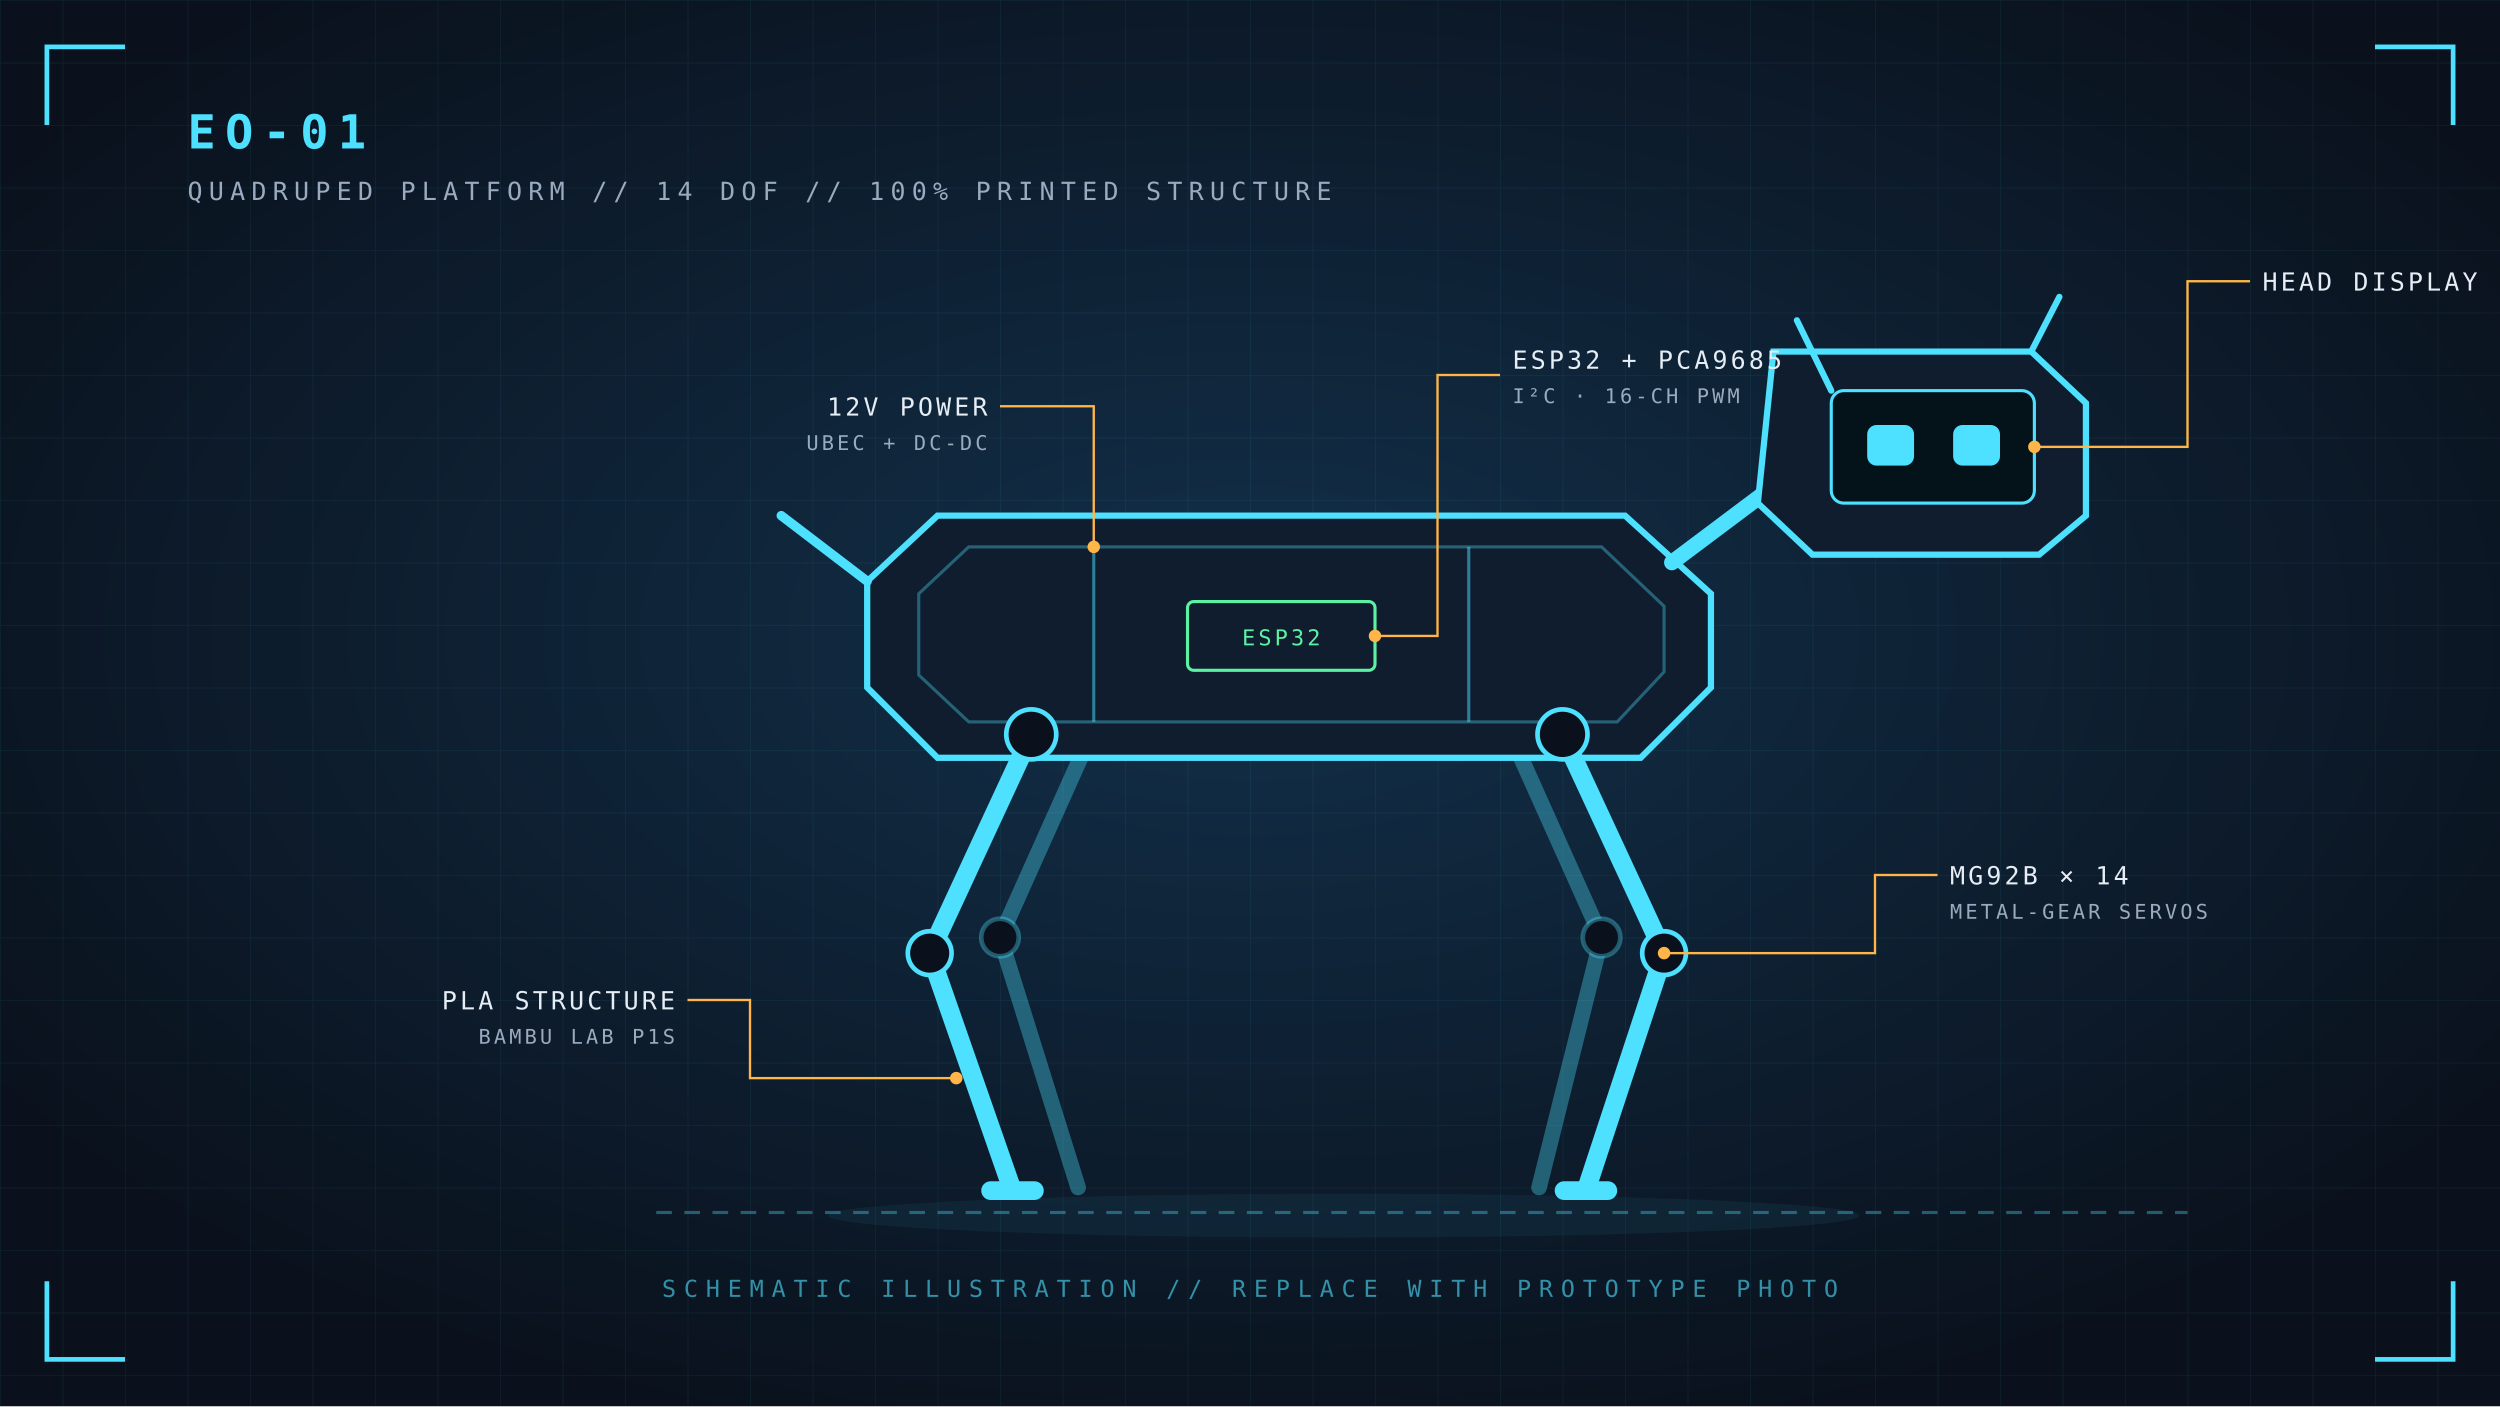
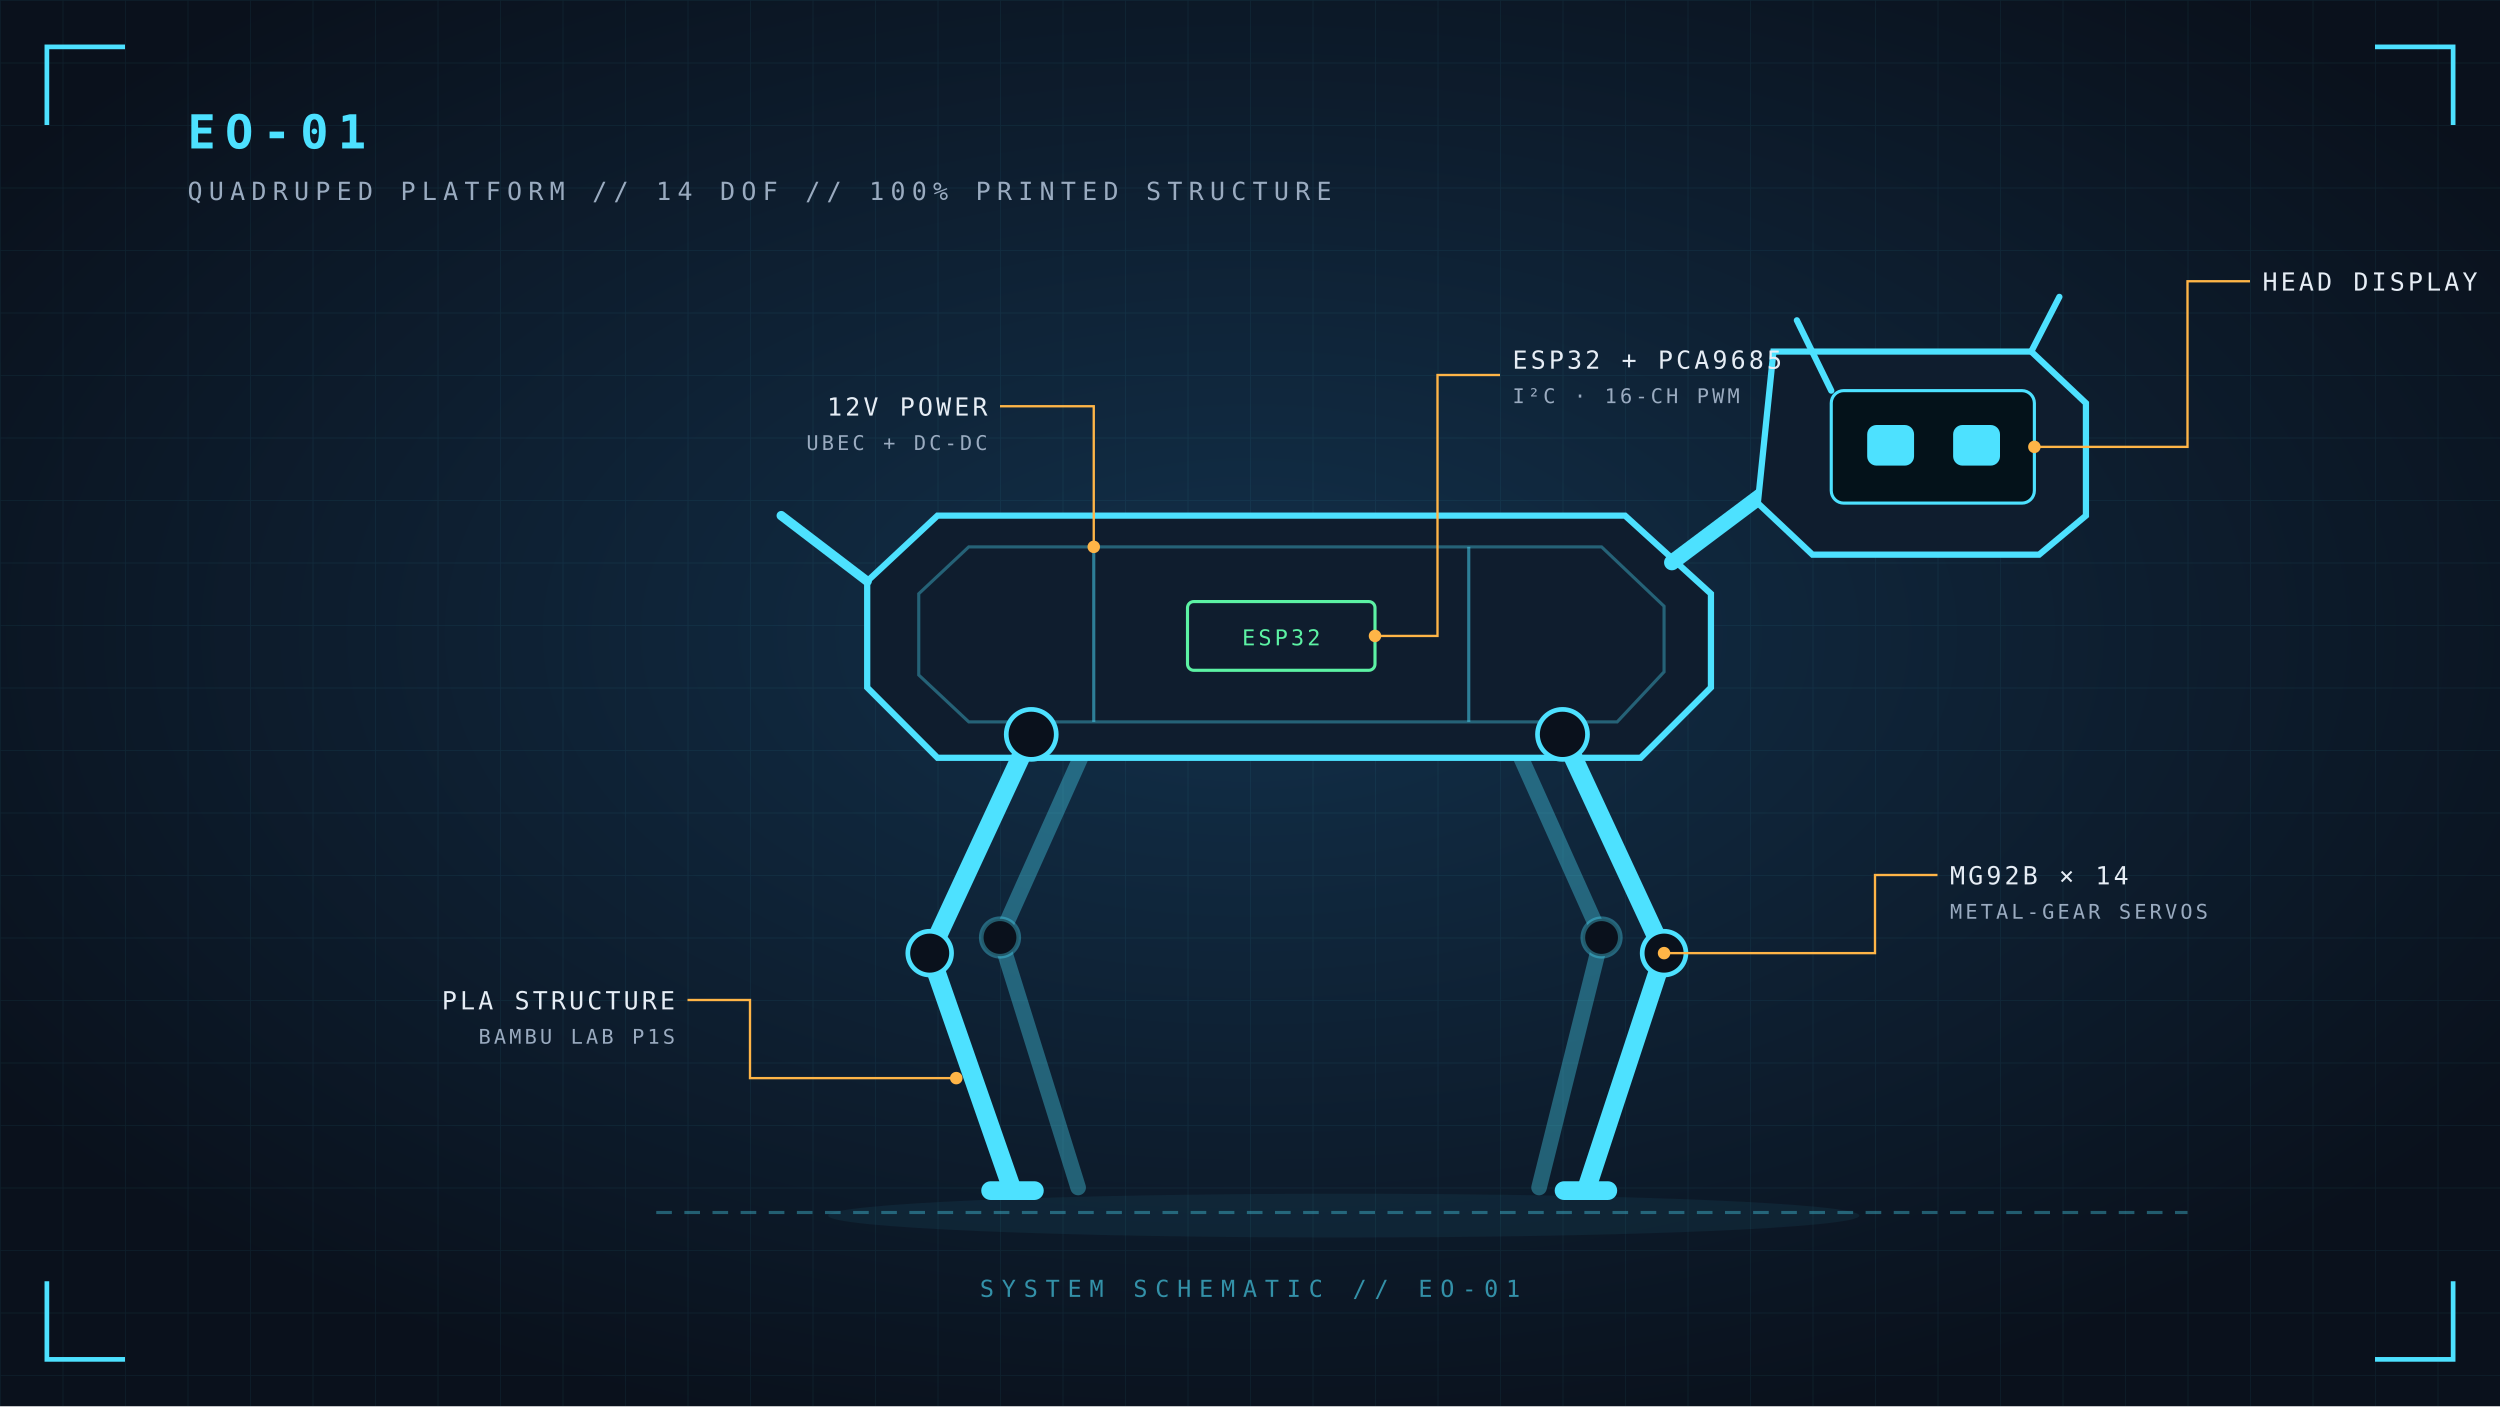
<svg xmlns="http://www.w3.org/2000/svg" viewBox="0 0 1600 900" role="img" aria-label="EO-01 quadruped robot dog schematic">
  <defs>
    <pattern id="g" width="40" height="40" patternUnits="userSpaceOnUse">
      <path d="M40 0H0V40" fill="none" stroke="#4de1ff" stroke-opacity="0.07" />
    </pattern>
    <radialGradient id="glow" cx="50%" cy="45%" r="60%">
      <stop offset="0" stop-color="#12304a" />
      <stop offset="1" stop-color="#0a111c" />
    </radialGradient>
  </defs>
  <rect width="1600" height="900" fill="url(#glow)" />
  <rect width="1600" height="900" fill="url(#g)" />
  <g fill="none" stroke="#4de1ff" stroke-width="3">
    <path d="M30 80V30h50M1520 30h50v50M1570 820v50h-50M80 870H30v-50" />
  </g>
  <g font-family="Menlo, monospace" fill="#4de1ff">
    <text x="120" y="95" font-size="30" letter-spacing="6" font-weight="700">EO-01</text>
    <text x="120" y="128" font-size="16" letter-spacing="4" fill="#9aabc0">QUADRUPED PLATFORM // 14 DOF // 100% PRINTED STRUCTURE</text>
  </g>
  <path d="M420 776H1400" stroke="#4de1ff" stroke-opacity="0.35" stroke-width="2" stroke-dasharray="10 8" />
  <ellipse cx="860" cy="778" rx="330" ry="14" fill="#4de1ff" fill-opacity="0.06" />
  <g fill="none" stroke="#4de1ff" stroke-opacity="0.35" stroke-width="10" stroke-linecap="round" stroke-linejoin="round">
    <path d="M960 455L1025 600L985 760" />
    <path d="M705 455L640 600L690 760" />
  </g>
  <g fill="#0a111c" stroke="#4de1ff" stroke-opacity="0.35" stroke-width="3">
    <circle cx="1025" cy="600" r="12" />
    <circle cx="640" cy="600" r="12" />
  </g>
  <path d="M600 330H1040L1095 380V440L1050 485H600L555 440V372Z" fill="#0f1d2e" stroke="#4de1ff" stroke-width="4" />
  <path d="M620 350H1025L1065 388V430L1035 462H620L588 432V380Z" fill="none" stroke="#4de1ff" stroke-opacity="0.35" stroke-width="2" />
  <g stroke="#4de1ff" stroke-opacity="0.5" stroke-width="2">
    <path d="M700 350V462M940 350V462" />
  </g>
  <rect x="760" y="385" width="120" height="44" rx="4" fill="none" stroke="#5cf2a4" stroke-width="2" />
  <text x="820" y="413" font-family="Menlo, monospace" font-size="14" fill="#5cf2a4" text-anchor="middle" letter-spacing="2">ESP32</text>
  <path d="M1070 360L1150 300" stroke="#4de1ff" stroke-width="10" stroke-linecap="round" />
  <circle cx="1150" cy="300" r="12" fill="#0a111c" stroke="#4de1ff" stroke-width="3" />
  <path d="M1135 225H1300L1335 258V330L1305 355H1160L1125 322Z" fill="#0f1d2e" stroke="#4de1ff" stroke-width="4" />
  <rect x="1172" y="250" width="130" height="72" rx="8" fill="#04121a" stroke="#4de1ff" stroke-width="2" />
  <rect x="1195" y="272" width="30" height="26" rx="6" fill="#4de1ff" />
  <rect x="1250" y="272" width="30" height="26" rx="6" fill="#4de1ff" />
  <path d="M1172 250L1150 205M1300 225L1318 190" stroke="#4de1ff" stroke-width="4" stroke-linecap="round" />
  <g fill="none" stroke="#4de1ff" stroke-width="12" stroke-linecap="round" stroke-linejoin="round">
    <path d="M1000 470L1065 610L1015 762" />
    <path d="M660 470L595 610L648 762" />
  </g>
  <g fill="#0a111c" stroke="#4de1ff" stroke-width="3">
    <circle cx="1000" cy="470" r="16" />
    <circle cx="1065" cy="610" r="14" />
    <circle cx="660" cy="470" r="16" />
    <circle cx="595" cy="610" r="14" />
  </g>
  <g fill="#4de1ff">
    <rect x="995" y="756" width="40" height="12" rx="6" />
    <rect x="628" y="756" width="40" height="12" rx="6" />
  </g>
  <path d="M555 372L500 330" stroke="#4de1ff" stroke-width="6" stroke-linecap="round" />
  <g font-family="Menlo, monospace" font-size="16" letter-spacing="2" fill="#e6edf5">
    <g stroke="#ffb547" stroke-width="1.5" fill="none">
      <path d="M1302 286H1400V180H1440" />
      <path d="M880 407H920V240H960" />
      <path d="M1065 610H1200V560H1240" />
      <path d="M612 690H480V640H440" />
      <path d="M700 350V260H640" />
    </g>
    <g fill="#ffb547">
      <circle cx="1302" cy="286" r="4" />
      <circle cx="880" cy="407" r="4" />
      <circle cx="1065" cy="610" r="4" />
      <circle cx="612" cy="690" r="4" />
      <circle cx="700" cy="350" r="4" />
    </g>
    <text x="1448" y="186">HEAD DISPLAY</text>
    <text x="968" y="236">ESP32 + PCA9685</text>
    <text x="968" y="258" fill="#9aabc0" font-size="13">I²C · 16-CH PWM</text>
    <text x="1248" y="566">MG92B × 14</text>
    <text x="1248" y="588" fill="#9aabc0" font-size="13">METAL-GEAR SERVOS</text>
    <text x="432" y="646" text-anchor="end">PLA STRUCTURE</text>
    <text x="432" y="668" text-anchor="end" fill="#9aabc0" font-size="13">BAMBU LAB P1S</text>
    <text x="632" y="266" text-anchor="end">12V POWER</text>
    <text x="632" y="288" text-anchor="end" fill="#9aabc0" font-size="13">UBEC + DC-DC</text>
  </g>
-   <text x="800" y="830" font-family="Menlo, monospace" font-size="15" letter-spacing="5" fill="#4de1ff" fill-opacity="0.6" text-anchor="middle">SCHEMATIC ILLUSTRATION // REPLACE WITH PROTOTYPE PHOTO</text>
+   <text x="800" y="830" font-family="Menlo, monospace" font-size="15" letter-spacing="5" fill="#4de1ff" fill-opacity="0.6" text-anchor="middle">SYSTEM SCHEMATIC // EO-01</text>
</svg>
